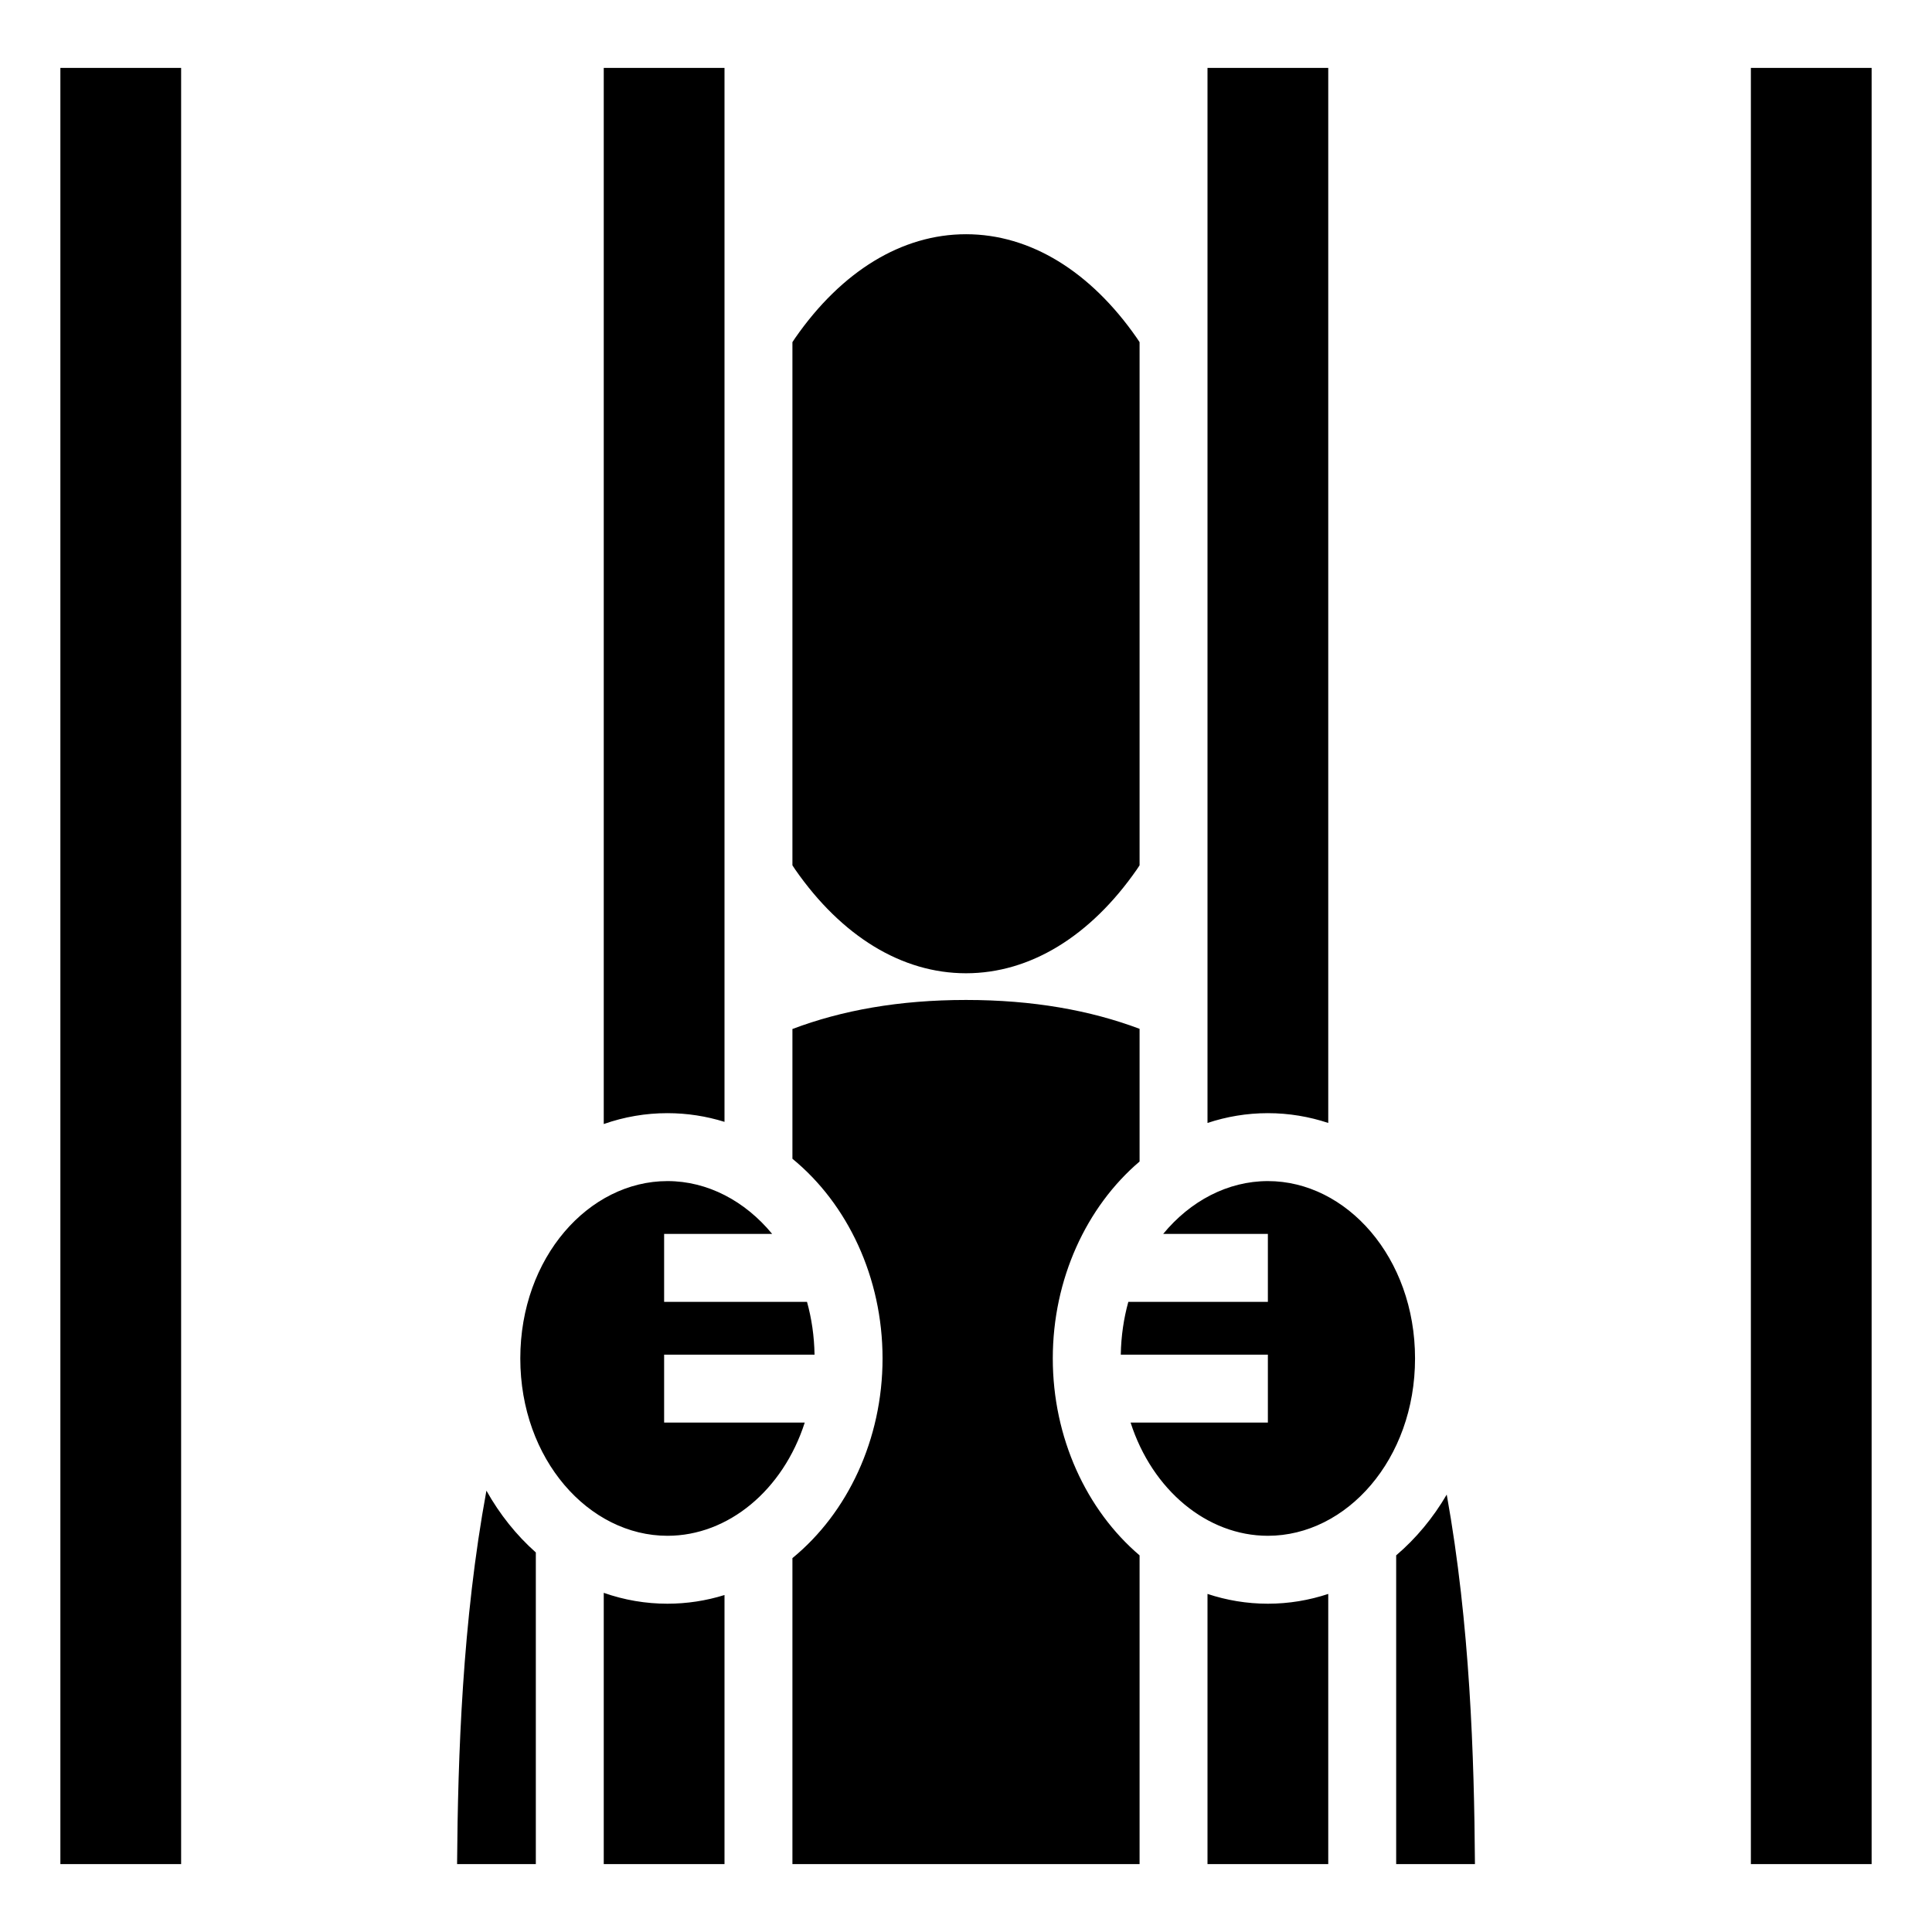
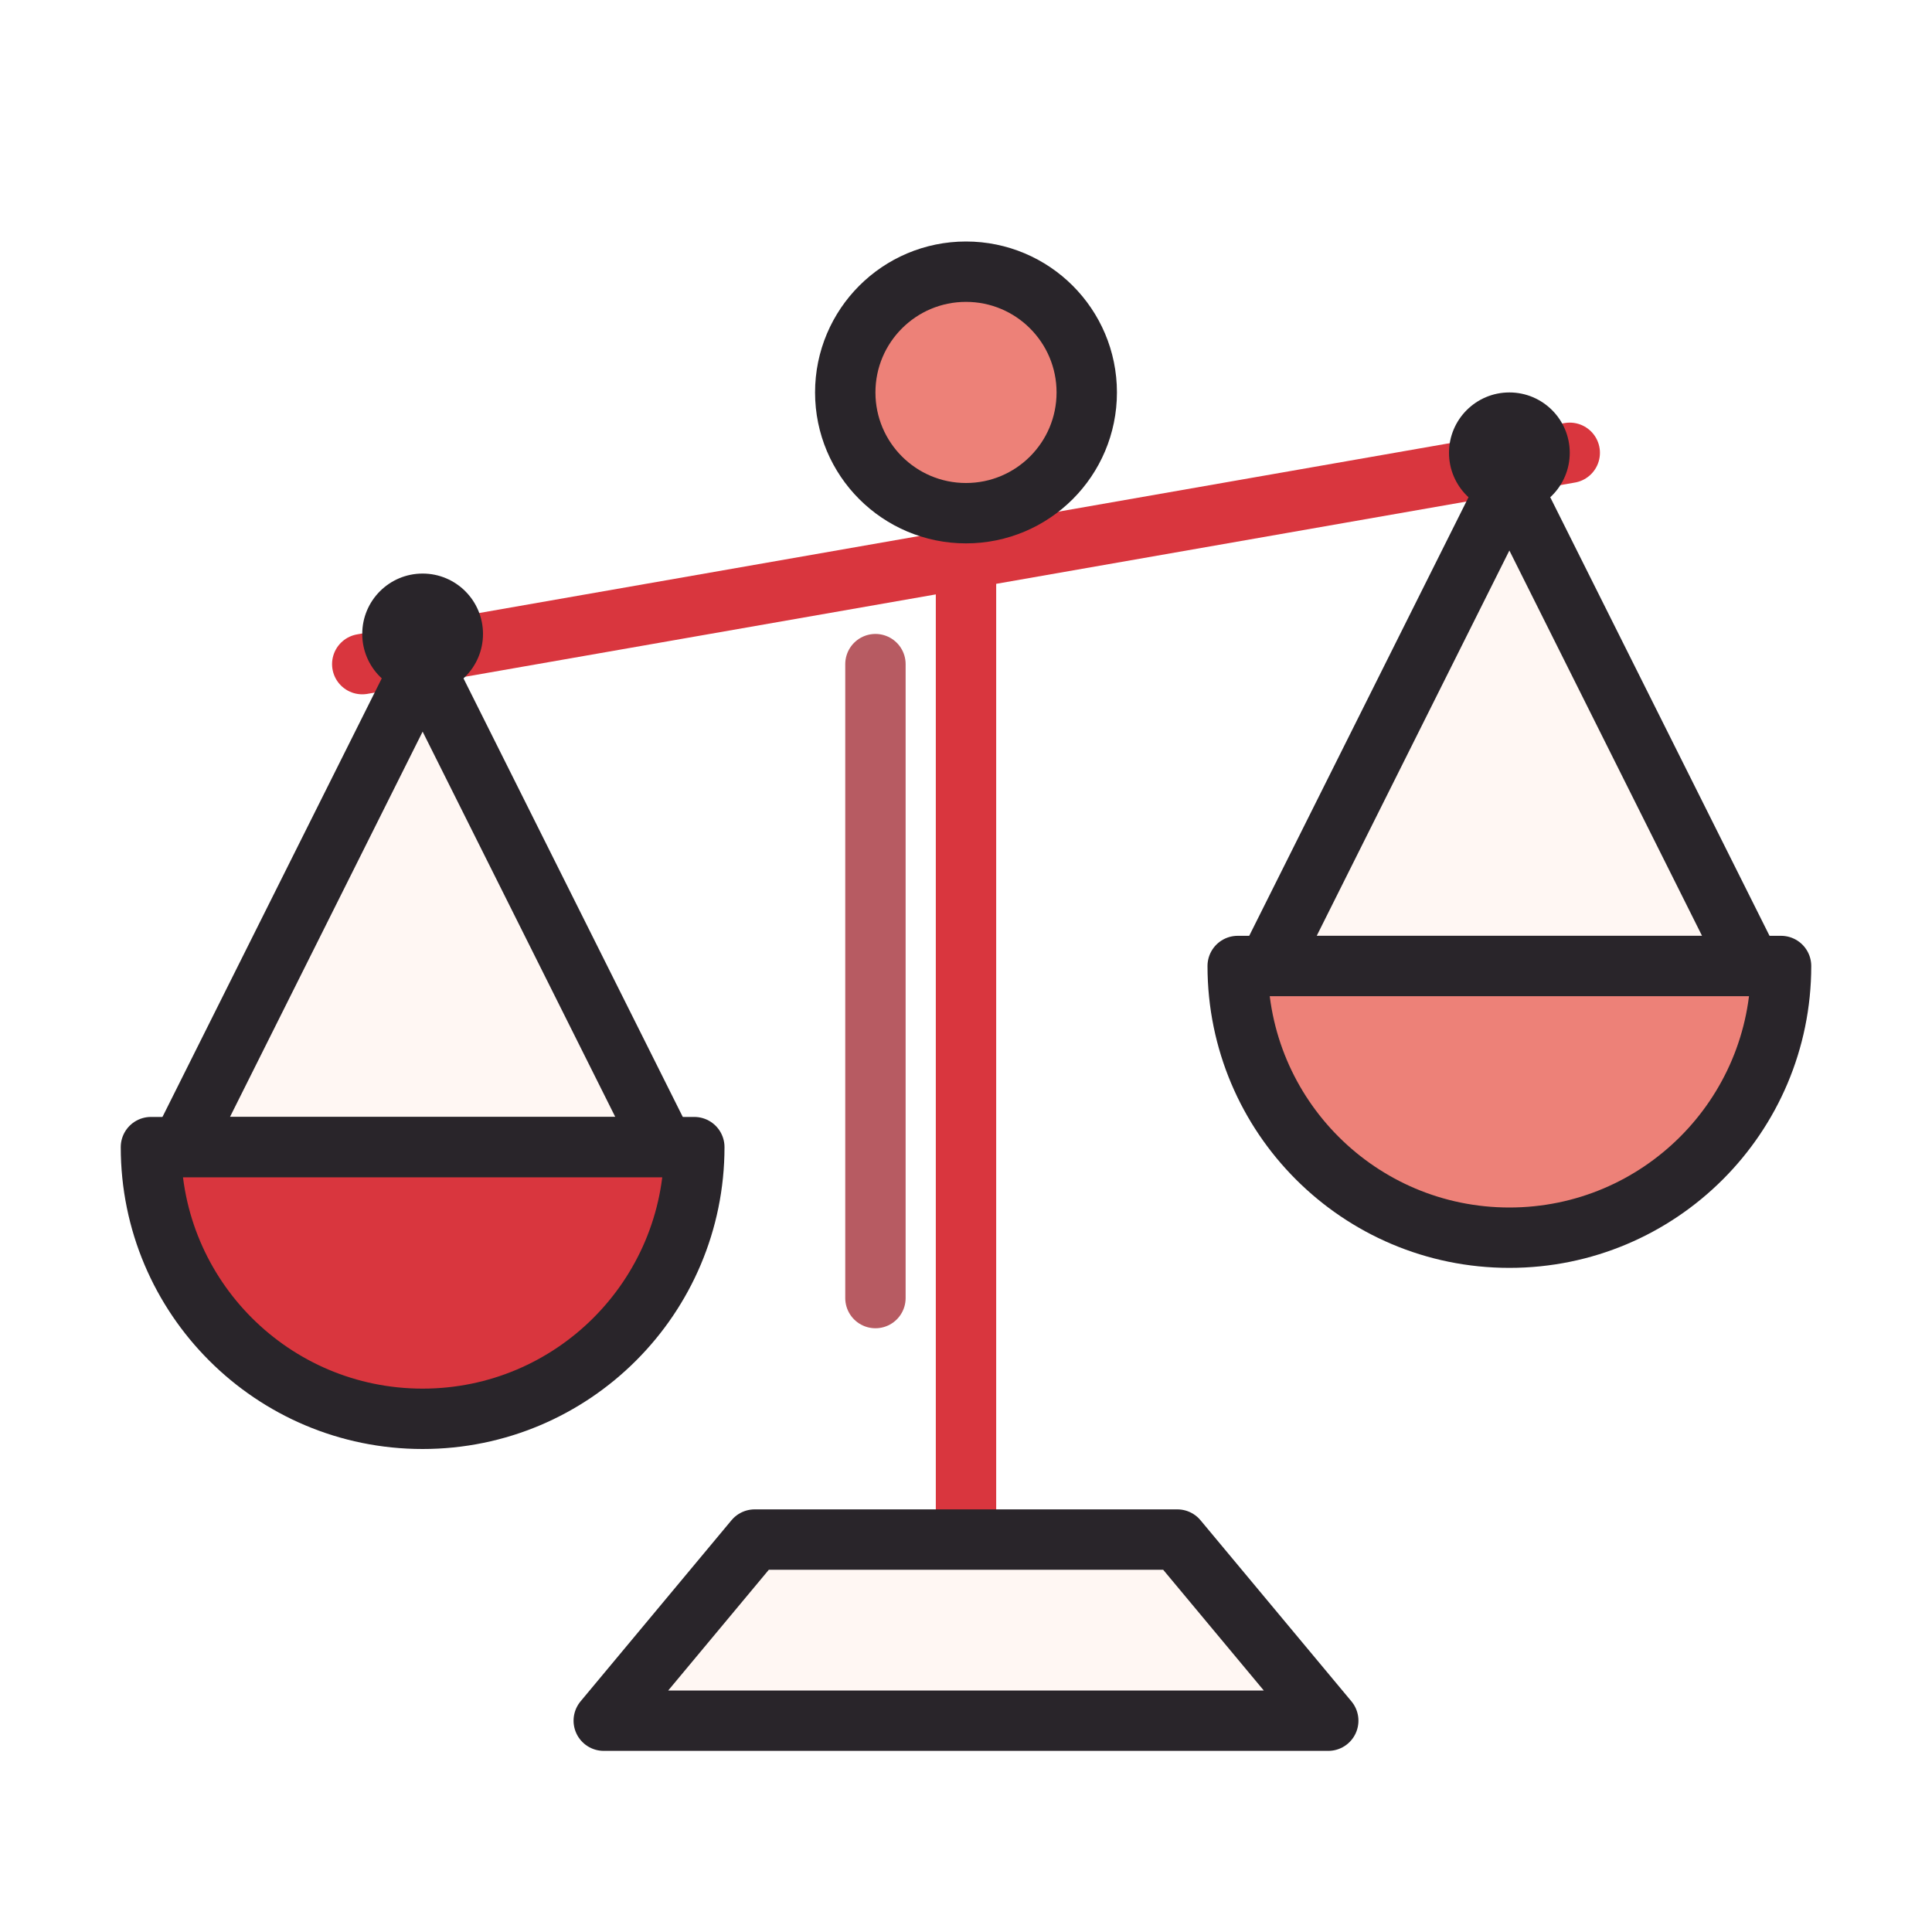
- <svg xmlns="http://www.w3.org/2000/svg" width="48" height="48" viewBox="0 0 512 512">
-   <path fill="#000000" d="M16 18v476h32V18zm144 0v279.883A50.7 50.7 0 0 1 176.885 295c5.262 0 10.323.812 15.115 2.303V18zm160 0v279.594c5.053-1.674 10.41-2.594 16-2.594s10.947.92 16 2.594V18zm144 0v476h32V18zM256 62.074c-17.06 0-33 9.87-45.242 27.46c-.26.37-.504.764-.758 1.142v138.646c.254.378.5.772.758 1.143C223 248.053 238.94 257.925 256 257.925s33-9.872 45.242-27.46c.26-.37.504-.765.758-1.143V90.676c-.254-.378-.5-.772-.758-1.143C289 71.945 273.06 62.073 256 62.073zM256 265c-17.772 0-32.922 2.757-46 7.697v34.387c14.584 11.926 23.885 31.442 23.885 52.916s-9.3 40.99-23.885 52.916V494h92v-81.814c-14.076-11.984-23-31.147-23-52.186s8.924-40.202 23-52.186V272.65c-13.078-4.91-28.23-7.65-46-7.65m-79.115 48c-20.835 0-39 20.24-39 47s18.165 47 39 47c16.12 0 30.634-12.123 36.38-30H176v-18h39.863c-.084-4.926-.78-9.62-2-14H176v-18h28.63c-7.182-8.72-17.112-14-27.745-14M336 313c-10.633 0-20.563 5.28-27.746 14H336v18h-36.98c-1.217 4.38-1.914 9.074-2 14H336v18h-36.38c5.746 17.877 20.26 30 36.38 30c20.835 0 39-20.24 39-47s-18.165-47-39-47m-207.094 82.04c-6.388 34.67-7.555 70.32-7.775 98.96H142v-82.584c-5.156-4.57-9.582-10.12-13.094-16.377zm254.492 1.036c-3.618 6.187-8.152 11.644-13.398 16.11V494h20.875c-.2-28.3-1.29-63.54-7.477-97.924M160 422.116V494h32v-71.303A50.8 50.8 0 0 1 176.885 425A50.7 50.7 0 0 1 160 422.117zm160 .29V494h32v-71.594c-5.053 1.674-10.41 2.594-16 2.594s-10.947-.92-16-2.594" />
+ <svg xmlns="http://www.w3.org/2000/svg" width="48" height="48" viewBox="0 0 64 64">
+   <g fill="none" stroke="#29252a" stroke-width="2" stroke-linecap="round" stroke-linejoin="round">
+     <path d="M32 14v37M12 22l40-7" stroke="#d9363e" />
+     <path d="M14 22L6 38h16ZM50 16l-8 16h16Z" fill="#fff7f3" />
+     <path d="M5 38h18a9 9 0 0 1-18 0Z" fill="#d9363e" />
+     <path d="M41 32h18a9 9 0 0 1-18 0Z" fill="#ed8178" />
+     <circle cx="32" cy="13" r="4" fill="#ed8178" />
+     <path d="M25 51h14l5 6H20Z" fill="#fff7f3" />
+     <path d="M29 22v21" stroke="#b75b62" />
+     <circle cx="14" cy="21" r="2" fill="#29252a" stroke="none" />
+     <circle cx="50" cy="15" r="2" fill="#29252a" stroke="none" />
+   </g>
</svg>
